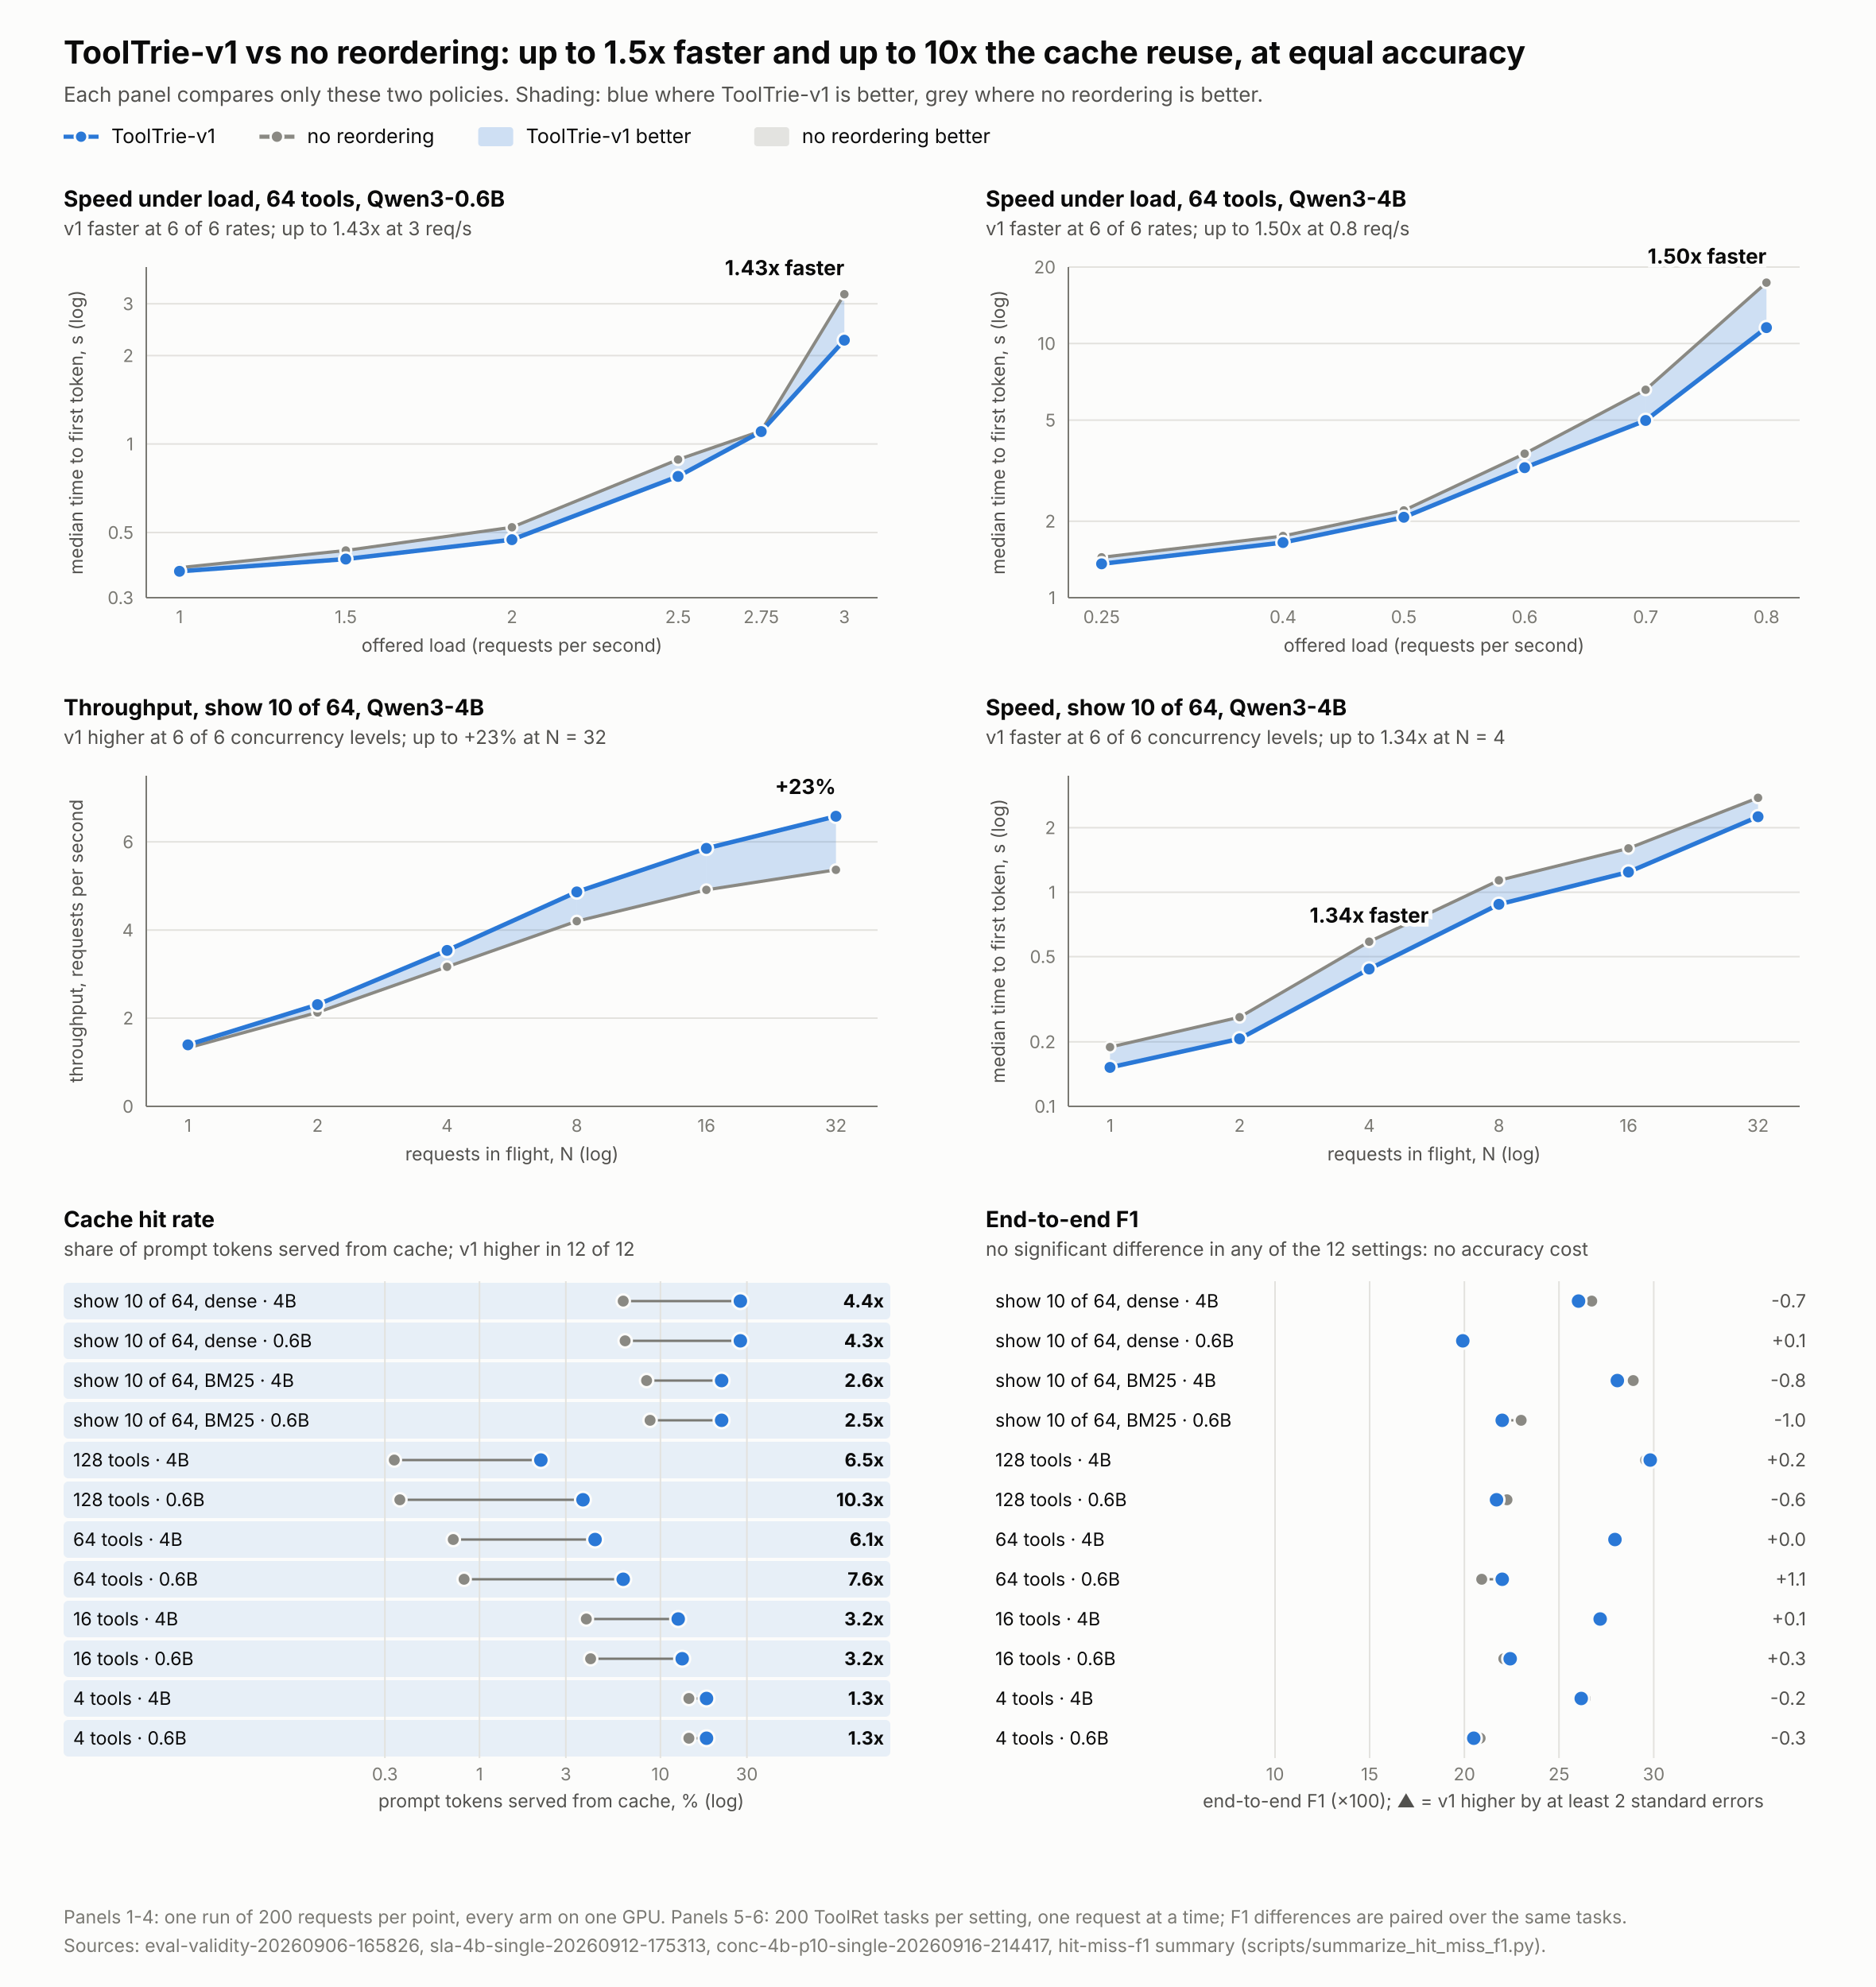
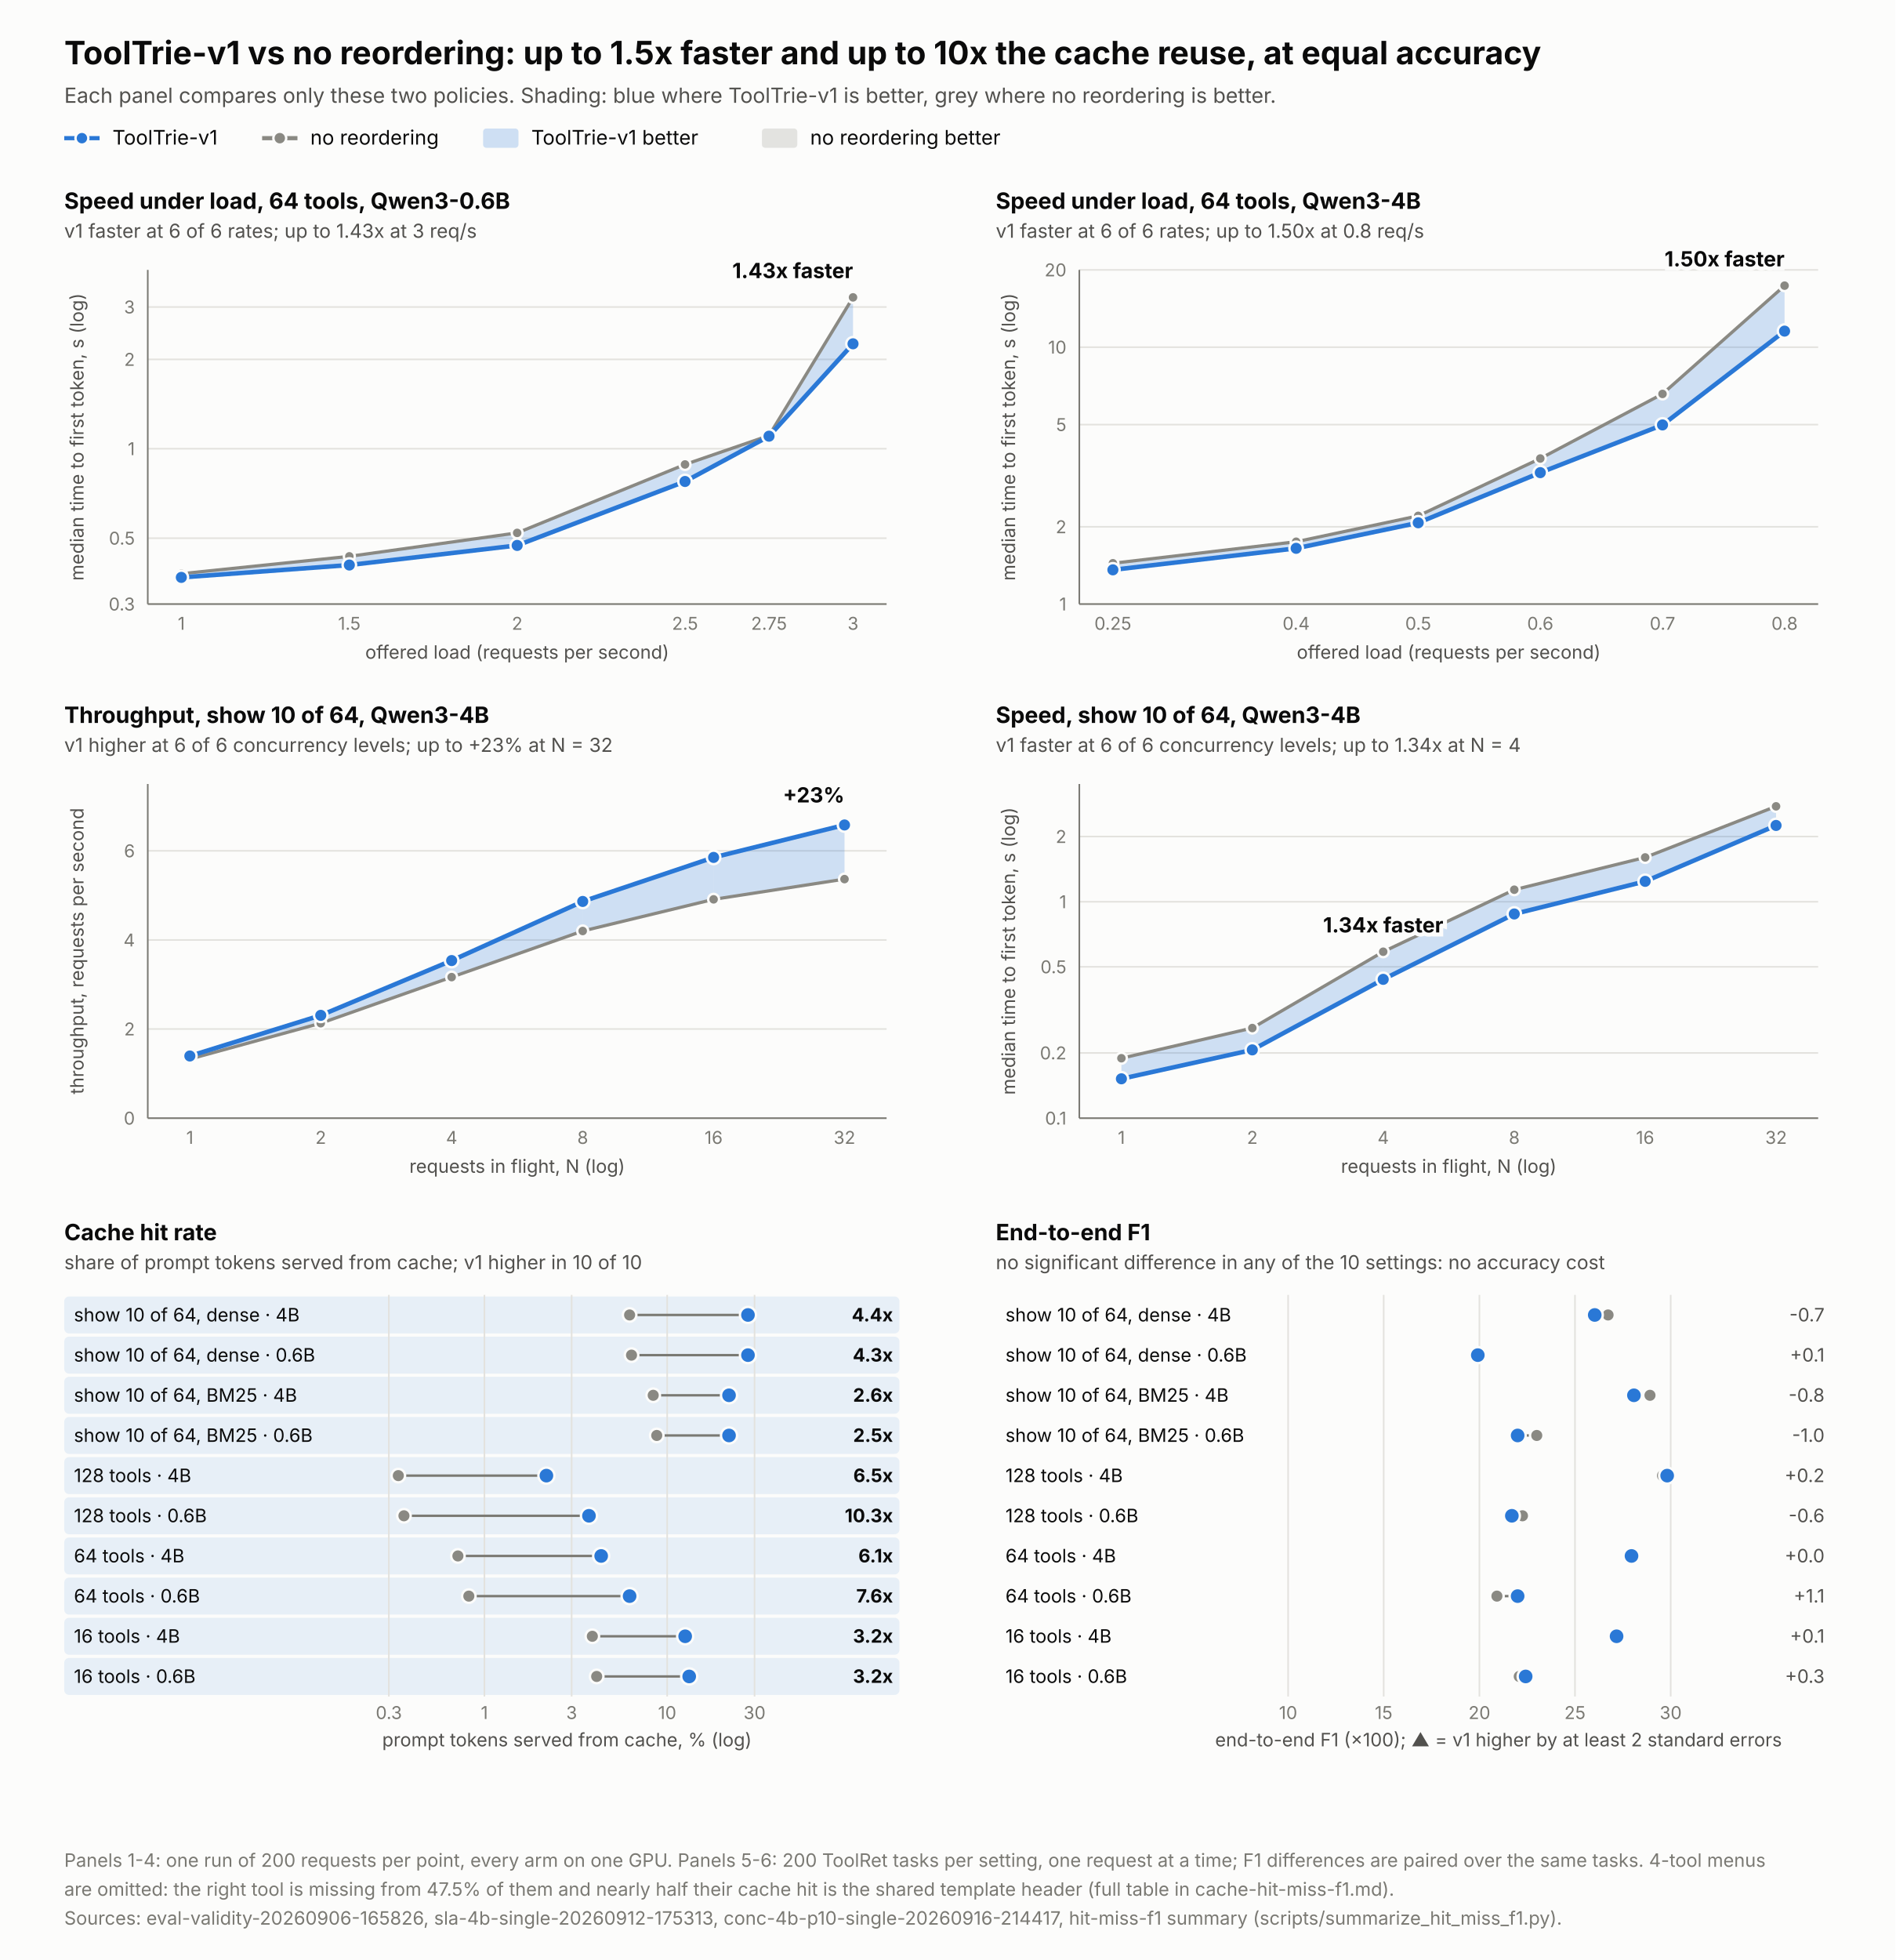
- <svg xmlns="http://www.w3.org/2000/svg" width="1180" height="1250" viewBox="0 0 1180 1250" font-family="Inter, -apple-system, Segoe UI, Helvetica, Arial, sans-serif">
-   <rect width="1180" height="1250" fill="#fcfcfb" />
+ <svg xmlns="http://www.w3.org/2000/svg" width="1180" height="1220" viewBox="0 0 1180 1220" font-family="Inter, -apple-system, Segoe UI, Helvetica, Arial, sans-serif">
+   <rect width="1180" height="1220" fill="#fcfcfb" />
  <text x="40.0" y="40.0" font-size="20" font-weight="700" fill="#0b0b0b" text-anchor="start">ToolTrie-v1 vs no reordering: up to 1.5x faster and up to 10x the cache reuse, at equal accuracy</text>
  <text x="40.0" y="64.0" font-size="13" font-weight="400" fill="#52514e" text-anchor="start">Each panel compares only these two policies. Shading: blue where ToolTrie-v1 is better, grey where no reordering is better.</text>
  <line x1="40" y1="86" x2="62" y2="86" stroke="#2a78d6" stroke-width="2.6" />
  <circle cx="51" cy="86" r="4" fill="#2a78d6" stroke="#fcfcfb" stroke-width="1.5" />
  <text x="70.0" y="90.0" font-size="12.5" font-weight="400" fill="#0b0b0b" text-anchor="start">ToolTrie-v1</text>
  <line x1="163.2" y1="86" x2="185.2" y2="86" stroke="#8a8983" stroke-width="2.6" />
  <circle cx="174.2" cy="86" r="4" fill="#8a8983" stroke="#fcfcfb" stroke-width="1.5" />
  <text x="193.2" y="90.0" font-size="12.5" font-weight="400" fill="#0b0b0b" text-anchor="start">no reordering</text>
  <rect x="300.8" y="80" width="22" height="12" fill="#2a78d6" fill-opacity="0.22" rx="2" />
  <text x="330.8" y="90.0" font-size="12.5" font-weight="400" fill="#0b0b0b" text-anchor="start">ToolTrie-v1 better</text>
  <rect x="474.4" y="80" width="22" height="12" fill="#8a8983" fill-opacity="0.22" rx="2" />
  <text x="504.4" y="90.0" font-size="12.5" font-weight="400" fill="#0b0b0b" text-anchor="start">no reordering better</text>
  <text x="40.0" y="130.0" font-size="14" font-weight="700" fill="#0b0b0b" text-anchor="start">Speed under load, 64 tools, Qwen3-0.6B</text>
  <text x="40.0" y="148.0" font-size="12" font-weight="400" fill="#52514e" text-anchor="start">v1 faster at 6 of 6 rates; up to 1.43x at 3 req/s</text>
  <line x1="92" y1="376.0" x2="552" y2="376.0" stroke="#e3e2de" />
  <text x="84.0" y="380.0" font-size="11" font-weight="400" fill="#7a7973" text-anchor="end">0.3</text>
  <line x1="92" y1="335.0" x2="552" y2="335.0" stroke="#e3e2de" />
  <text x="84.0" y="339.0" font-size="11" font-weight="400" fill="#7a7973" text-anchor="end">0.5</text>
  <line x1="92" y1="279.3" x2="552" y2="279.3" stroke="#e3e2de" />
  <text x="84.0" y="283.3" font-size="11" font-weight="400" fill="#7a7973" text-anchor="end">1</text>
  <line x1="92" y1="223.7" x2="552" y2="223.7" stroke="#e3e2de" />
  <text x="84.0" y="227.7" font-size="11" font-weight="400" fill="#7a7973" text-anchor="end">2</text>
  <line x1="92" y1="191.1" x2="552" y2="191.1" stroke="#e3e2de" />
  <text x="84.0" y="195.1" font-size="11" font-weight="400" fill="#7a7973" text-anchor="end">3</text>
  <text x="112.9" y="392.0" font-size="11" font-weight="400" fill="#7a7973" text-anchor="middle">1</text>
  <text x="217.5" y="392.0" font-size="11" font-weight="400" fill="#7a7973" text-anchor="middle">1.5</text>
  <text x="322.0" y="392.0" font-size="11" font-weight="400" fill="#7a7973" text-anchor="middle">2</text>
  <text x="426.5" y="392.0" font-size="11" font-weight="400" fill="#7a7973" text-anchor="middle">2.5</text>
  <text x="478.8" y="392.0" font-size="11" font-weight="400" fill="#7a7973" text-anchor="middle">2.75</text>
  <text x="531.1" y="392.0" font-size="11" font-weight="400" fill="#7a7973" text-anchor="middle">3</text>
  <line x1="92" y1="376" x2="552" y2="376" stroke="#7a7973" />
  <line x1="92" y1="168" x2="92" y2="376" stroke="#7a7973" />
  <text x="322.0" y="410.0" font-size="11.5" font-weight="400" fill="#52514e" text-anchor="middle">offered load (requests per second)</text>
  <text transform="translate(52,272) rotate(-90)" font-size="11.5" fill="#52514e" text-anchor="middle">median time to first token, s (log)</text>
  <polygon points="112.9,359.4 217.5,351.7 217.5,346.3 112.9,357.1" fill="#2a78d6" fill-opacity="0.22" />
  <polygon points="217.5,351.7 322.0,339.5 322.0,331.7 217.5,346.3" fill="#2a78d6" fill-opacity="0.22" />
  <polygon points="322.0,339.5 426.5,299.7 426.5,289.1 322.0,331.7" fill="#2a78d6" fill-opacity="0.22" />
  <polygon points="426.5,299.7 478.8,271.5 478.8,271.1 426.5,289.1" fill="#2a78d6" fill-opacity="0.22" />
  <polygon points="478.8,271.5 531.1,214.0 531.1,185.1 478.8,271.1" fill="#2a78d6" fill-opacity="0.22" />
  <path d="M112.9,357.1 L217.5,346.3 L322.0,331.7 L426.5,289.1 L478.8,271.1 L531.1,185.1" fill="none" stroke="#8a8983" stroke-width="2" stroke-linejoin="round" />
  <circle cx="112.9" cy="357.1" r="3.4" fill="#8a8983" stroke="#fcfcfb" stroke-width="1.5" />
  <circle cx="217.5" cy="346.3" r="3.4" fill="#8a8983" stroke="#fcfcfb" stroke-width="1.5" />
  <circle cx="322.0" cy="331.7" r="3.4" fill="#8a8983" stroke="#fcfcfb" stroke-width="1.5" />
  <circle cx="426.5" cy="289.1" r="3.4" fill="#8a8983" stroke="#fcfcfb" stroke-width="1.5" />
  <circle cx="478.8" cy="271.1" r="3.4" fill="#8a8983" stroke="#fcfcfb" stroke-width="1.5" />
  <circle cx="531.1" cy="185.1" r="3.4" fill="#8a8983" stroke="#fcfcfb" stroke-width="1.5" />
  <path d="M112.9,359.4 L217.5,351.7 L322.0,339.5 L426.5,299.7 L478.8,271.5 L531.1,214.0" fill="none" stroke="#2a78d6" stroke-width="2.8" stroke-linejoin="round" />
  <circle cx="112.9" cy="359.4" r="4.2" fill="#2a78d6" stroke="#fcfcfb" stroke-width="1.5" />
  <circle cx="217.5" cy="351.7" r="4.2" fill="#2a78d6" stroke="#fcfcfb" stroke-width="1.5" />
  <circle cx="322.0" cy="339.5" r="4.2" fill="#2a78d6" stroke="#fcfcfb" stroke-width="1.5" />
  <circle cx="426.5" cy="299.7" r="4.2" fill="#2a78d6" stroke="#fcfcfb" stroke-width="1.5" />
  <circle cx="478.8" cy="271.5" r="4.2" fill="#2a78d6" stroke="#fcfcfb" stroke-width="1.5" />
  <circle cx="531.1" cy="214.0" r="4.2" fill="#2a78d6" stroke="#fcfcfb" stroke-width="1.5" />
  <text x="531.1" y="173.1" font-size="13" font-weight="700" fill="#0b0b0b" text-anchor="end" paint-order="stroke" stroke="#fcfcfb" stroke-width="5">1.43x faster</text>
  <text x="620.0" y="130.0" font-size="14" font-weight="700" fill="#0b0b0b" text-anchor="start">Speed under load, 64 tools, Qwen3-4B</text>
  <text x="620.0" y="148.0" font-size="12" font-weight="400" fill="#52514e" text-anchor="start">v1 faster at 6 of 6 rates; up to 1.50x at 0.8 req/s</text>
  <line x1="672" y1="376.0" x2="1132" y2="376.0" stroke="#e3e2de" />
  <text x="664.0" y="380.0" font-size="11" font-weight="400" fill="#7a7973" text-anchor="end">1</text>
  <line x1="672" y1="327.9" x2="1132" y2="327.9" stroke="#e3e2de" />
  <text x="664.0" y="331.9" font-size="11" font-weight="400" fill="#7a7973" text-anchor="end">2</text>
  <line x1="672" y1="264.3" x2="1132" y2="264.3" stroke="#e3e2de" />
  <text x="664.0" y="268.3" font-size="11" font-weight="400" fill="#7a7973" text-anchor="end">5</text>
  <line x1="672" y1="216.1" x2="1132" y2="216.1" stroke="#e3e2de" />
  <text x="664.0" y="220.1" font-size="11" font-weight="400" fill="#7a7973" text-anchor="end">10</text>
  <line x1="672" y1="168.0" x2="1132" y2="168.0" stroke="#e3e2de" />
  <text x="664.0" y="172.0" font-size="11" font-weight="400" fill="#7a7973" text-anchor="end">20</text>
  <text x="692.9" y="392.0" font-size="11" font-weight="400" fill="#7a7973" text-anchor="middle">0.25</text>
  <text x="807.0" y="392.0" font-size="11" font-weight="400" fill="#7a7973" text-anchor="middle">0.4</text>
  <text x="883.0" y="392.0" font-size="11" font-weight="400" fill="#7a7973" text-anchor="middle">0.5</text>
  <text x="959.0" y="392.0" font-size="11" font-weight="400" fill="#7a7973" text-anchor="middle">0.6</text>
  <text x="1035.1" y="392.0" font-size="11" font-weight="400" fill="#7a7973" text-anchor="middle">0.7</text>
  <text x="1111.1" y="392.0" font-size="11" font-weight="400" fill="#7a7973" text-anchor="middle">0.8</text>
  <line x1="672" y1="376" x2="1132" y2="376" stroke="#7a7973" />
  <line x1="672" y1="168" x2="672" y2="376" stroke="#7a7973" />
  <text x="902.0" y="410.0" font-size="11.5" font-weight="400" fill="#52514e" text-anchor="middle">offered load (requests per second)</text>
  <text transform="translate(632,272) rotate(-90)" font-size="11.5" fill="#52514e" text-anchor="middle">median time to first token, s (log)</text>
  <polygon points="692.9,354.7 807.0,341.3 807.0,337.2 692.9,350.6" fill="#2a78d6" fill-opacity="0.22" />
  <polygon points="807.0,341.3 883.0,325.4 883.0,321.1 807.0,337.2" fill="#2a78d6" fill-opacity="0.22" />
  <polygon points="883.0,325.4 959.0,294.2 959.0,285.4 883.0,321.1" fill="#2a78d6" fill-opacity="0.22" />
  <polygon points="959.0,294.2 1035.1,264.5 1035.1,245.2 959.0,285.4" fill="#2a78d6" fill-opacity="0.22" />
  <polygon points="1035.1,264.5 1111.1,206.1 1111.1,177.8 1035.1,245.2" fill="#2a78d6" fill-opacity="0.22" />
  <path d="M692.9,350.6 L807.0,337.2 L883.0,321.1 L959.0,285.4 L1035.1,245.2 L1111.1,177.8" fill="none" stroke="#8a8983" stroke-width="2" stroke-linejoin="round" />
  <circle cx="692.9" cy="350.6" r="3.4" fill="#8a8983" stroke="#fcfcfb" stroke-width="1.5" />
  <circle cx="807.0" cy="337.2" r="3.4" fill="#8a8983" stroke="#fcfcfb" stroke-width="1.5" />
  <circle cx="883.0" cy="321.1" r="3.4" fill="#8a8983" stroke="#fcfcfb" stroke-width="1.5" />
  <circle cx="959.0" cy="285.4" r="3.4" fill="#8a8983" stroke="#fcfcfb" stroke-width="1.5" />
  <circle cx="1035.1" cy="245.2" r="3.4" fill="#8a8983" stroke="#fcfcfb" stroke-width="1.5" />
  <circle cx="1111.1" cy="177.8" r="3.4" fill="#8a8983" stroke="#fcfcfb" stroke-width="1.5" />
  <path d="M692.9,354.7 L807.0,341.3 L883.0,325.4 L959.0,294.2 L1035.1,264.5 L1111.1,206.1" fill="none" stroke="#2a78d6" stroke-width="2.8" stroke-linejoin="round" />
  <circle cx="692.9" cy="354.7" r="4.2" fill="#2a78d6" stroke="#fcfcfb" stroke-width="1.5" />
  <circle cx="807.0" cy="341.3" r="4.2" fill="#2a78d6" stroke="#fcfcfb" stroke-width="1.5" />
  <circle cx="883.0" cy="325.4" r="4.2" fill="#2a78d6" stroke="#fcfcfb" stroke-width="1.5" />
  <circle cx="959.0" cy="294.2" r="4.2" fill="#2a78d6" stroke="#fcfcfb" stroke-width="1.5" />
  <circle cx="1035.1" cy="264.5" r="4.2" fill="#2a78d6" stroke="#fcfcfb" stroke-width="1.5" />
  <circle cx="1111.1" cy="206.1" r="4.2" fill="#2a78d6" stroke="#fcfcfb" stroke-width="1.5" />
  <text x="1111.1" y="165.8" font-size="13" font-weight="700" fill="#0b0b0b" text-anchor="end" paint-order="stroke" stroke="#fcfcfb" stroke-width="5">1.50x faster</text>
  <text x="40.0" y="450.0" font-size="14" font-weight="700" fill="#0b0b0b" text-anchor="start">Throughput, show 10 of 64, Qwen3-4B</text>
  <text x="40.0" y="468.0" font-size="12" font-weight="400" fill="#52514e" text-anchor="start">v1 higher at 6 of 6 concurrency levels; up to +23% at N = 32</text>
  <line x1="92" y1="696.0" x2="552" y2="696.0" stroke="#e3e2de" />
  <text x="84.0" y="700.0" font-size="11" font-weight="400" fill="#7a7973" text-anchor="end">0</text>
  <line x1="92" y1="640.5" x2="552" y2="640.5" stroke="#e3e2de" />
  <text x="84.0" y="644.5" font-size="11" font-weight="400" fill="#7a7973" text-anchor="end">2</text>
  <line x1="92" y1="585.1" x2="552" y2="585.1" stroke="#e3e2de" />
  <text x="84.0" y="589.1" font-size="11" font-weight="400" fill="#7a7973" text-anchor="end">4</text>
  <line x1="92" y1="529.6" x2="552" y2="529.6" stroke="#e3e2de" />
  <text x="84.0" y="533.6" font-size="11" font-weight="400" fill="#7a7973" text-anchor="end">6</text>
  <text x="118.2" y="712.0" font-size="11" font-weight="400" fill="#7a7973" text-anchor="middle">1</text>
  <text x="199.7" y="712.0" font-size="11" font-weight="400" fill="#7a7973" text-anchor="middle">2</text>
  <text x="281.2" y="712.0" font-size="11" font-weight="400" fill="#7a7973" text-anchor="middle">4</text>
  <text x="362.8" y="712.0" font-size="11" font-weight="400" fill="#7a7973" text-anchor="middle">8</text>
  <text x="444.3" y="712.0" font-size="11" font-weight="400" fill="#7a7973" text-anchor="middle">16</text>
  <text x="525.8" y="712.0" font-size="11" font-weight="400" fill="#7a7973" text-anchor="middle">32</text>
  <line x1="92" y1="696" x2="552" y2="696" stroke="#7a7973" />
  <line x1="92" y1="488" x2="92" y2="696" stroke="#7a7973" />
  <text x="322.0" y="730.0" font-size="11.5" font-weight="400" fill="#52514e" text-anchor="middle">requests in flight, N (log)</text>
  <text transform="translate(52,592) rotate(-90)" font-size="11.5" fill="#52514e" text-anchor="middle">throughput, requests per second</text>
  <polygon points="118.2,657.3 199.7,632.0 199.7,636.9 118.2,659.2" fill="#2a78d6" fill-opacity="0.22" />
  <polygon points="199.7,632.0 281.2,597.9 281.2,608.2 199.7,636.9" fill="#2a78d6" fill-opacity="0.22" />
  <polygon points="281.2,597.9 362.8,561.1 362.8,579.5 281.2,608.2" fill="#2a78d6" fill-opacity="0.22" />
  <polygon points="362.8,561.1 444.3,533.7 444.3,559.8 362.8,579.5" fill="#2a78d6" fill-opacity="0.22" />
  <polygon points="444.3,533.7 525.8,513.5 525.8,547.2 444.3,559.8" fill="#2a78d6" fill-opacity="0.22" />
  <path d="M118.2,659.2 L199.7,636.9 L281.2,608.2 L362.8,579.5 L444.3,559.8 L525.8,547.2" fill="none" stroke="#8a8983" stroke-width="2" stroke-linejoin="round" />
  <circle cx="118.2" cy="659.2" r="3.4" fill="#8a8983" stroke="#fcfcfb" stroke-width="1.5" />
  <circle cx="199.7" cy="636.9" r="3.4" fill="#8a8983" stroke="#fcfcfb" stroke-width="1.5" />
  <circle cx="281.2" cy="608.2" r="3.4" fill="#8a8983" stroke="#fcfcfb" stroke-width="1.5" />
  <circle cx="362.8" cy="579.5" r="3.4" fill="#8a8983" stroke="#fcfcfb" stroke-width="1.5" />
  <circle cx="444.3" cy="559.8" r="3.4" fill="#8a8983" stroke="#fcfcfb" stroke-width="1.5" />
  <circle cx="525.8" cy="547.2" r="3.4" fill="#8a8983" stroke="#fcfcfb" stroke-width="1.5" />
  <path d="M118.2,657.3 L199.7,632.0 L281.2,597.9 L362.8,561.1 L444.3,533.7 L525.8,513.5" fill="none" stroke="#2a78d6" stroke-width="2.8" stroke-linejoin="round" />
  <circle cx="118.2" cy="657.3" r="4.2" fill="#2a78d6" stroke="#fcfcfb" stroke-width="1.5" />
  <circle cx="199.7" cy="632.0" r="4.2" fill="#2a78d6" stroke="#fcfcfb" stroke-width="1.5" />
  <circle cx="281.2" cy="597.9" r="4.2" fill="#2a78d6" stroke="#fcfcfb" stroke-width="1.5" />
  <circle cx="362.8" cy="561.1" r="4.2" fill="#2a78d6" stroke="#fcfcfb" stroke-width="1.5" />
  <circle cx="444.3" cy="533.7" r="4.2" fill="#2a78d6" stroke="#fcfcfb" stroke-width="1.5" />
  <circle cx="525.8" cy="513.5" r="4.2" fill="#2a78d6" stroke="#fcfcfb" stroke-width="1.5" />
  <text x="525.8" y="499.5" font-size="13" font-weight="700" fill="#0b0b0b" text-anchor="end" paint-order="stroke" stroke="#fcfcfb" stroke-width="5">+23%</text>
  <text x="620.0" y="450.0" font-size="14" font-weight="700" fill="#0b0b0b" text-anchor="start">Speed, show 10 of 64, Qwen3-4B</text>
  <text x="620.0" y="468.0" font-size="12" font-weight="400" fill="#52514e" text-anchor="start">v1 faster at 6 of 6 concurrency levels; up to 1.34x at N = 4</text>
  <line x1="672" y1="696.0" x2="1132" y2="696.0" stroke="#e3e2de" />
  <text x="664.0" y="700.0" font-size="11" font-weight="400" fill="#7a7973" text-anchor="end">0.1</text>
  <line x1="672" y1="655.4" x2="1132" y2="655.4" stroke="#e3e2de" />
  <text x="664.0" y="659.4" font-size="11" font-weight="400" fill="#7a7973" text-anchor="end">0.2</text>
  <line x1="672" y1="601.8" x2="1132" y2="601.8" stroke="#e3e2de" />
  <text x="664.0" y="605.8" font-size="11" font-weight="400" fill="#7a7973" text-anchor="end">0.5</text>
  <line x1="672" y1="561.3" x2="1132" y2="561.3" stroke="#e3e2de" />
  <text x="664.0" y="565.3" font-size="11" font-weight="400" fill="#7a7973" text-anchor="end">1</text>
  <line x1="672" y1="520.7" x2="1132" y2="520.7" stroke="#e3e2de" />
  <text x="664.0" y="524.7" font-size="11" font-weight="400" fill="#7a7973" text-anchor="end">2</text>
  <text x="698.2" y="712.0" font-size="11" font-weight="400" fill="#7a7973" text-anchor="middle">1</text>
  <text x="779.7" y="712.0" font-size="11" font-weight="400" fill="#7a7973" text-anchor="middle">2</text>
  <text x="861.2" y="712.0" font-size="11" font-weight="400" fill="#7a7973" text-anchor="middle">4</text>
  <text x="942.8" y="712.0" font-size="11" font-weight="400" fill="#7a7973" text-anchor="middle">8</text>
  <text x="1024.3" y="712.0" font-size="11" font-weight="400" fill="#7a7973" text-anchor="middle">16</text>
  <text x="1105.8" y="712.0" font-size="11" font-weight="400" fill="#7a7973" text-anchor="middle">32</text>
  <line x1="672" y1="696" x2="1132" y2="696" stroke="#7a7973" />
  <line x1="672" y1="488" x2="672" y2="696" stroke="#7a7973" />
  <text x="902.0" y="730.0" font-size="11.5" font-weight="400" fill="#52514e" text-anchor="middle">requests in flight, N (log)</text>
  <text transform="translate(632,592) rotate(-90)" font-size="11.5" fill="#52514e" text-anchor="middle">median time to first token, s (log)</text>
  <polygon points="698.2,671.5 779.7,653.5 779.7,639.9 698.2,658.7" fill="#2a78d6" fill-opacity="0.22" />
  <polygon points="779.7,653.5 861.2,609.6 861.2,592.4 779.7,639.9" fill="#2a78d6" fill-opacity="0.22" />
  <polygon points="861.2,609.6 942.8,568.9 942.8,553.8 861.2,592.4" fill="#2a78d6" fill-opacity="0.22" />
  <polygon points="942.8,568.9 1024.3,548.6 1024.3,533.7 942.8,553.8" fill="#2a78d6" fill-opacity="0.22" />
  <polygon points="1024.3,548.6 1105.8,513.8 1105.8,501.9 1024.3,533.7" fill="#2a78d6" fill-opacity="0.22" />
  <path d="M698.2,658.7 L779.7,639.9 L861.2,592.4 L942.8,553.8 L1024.3,533.7 L1105.8,501.9" fill="none" stroke="#8a8983" stroke-width="2" stroke-linejoin="round" />
  <circle cx="698.2" cy="658.7" r="3.4" fill="#8a8983" stroke="#fcfcfb" stroke-width="1.5" />
  <circle cx="779.7" cy="639.9" r="3.4" fill="#8a8983" stroke="#fcfcfb" stroke-width="1.5" />
  <circle cx="861.2" cy="592.4" r="3.4" fill="#8a8983" stroke="#fcfcfb" stroke-width="1.5" />
  <circle cx="942.8" cy="553.8" r="3.4" fill="#8a8983" stroke="#fcfcfb" stroke-width="1.5" />
  <circle cx="1024.3" cy="533.7" r="3.4" fill="#8a8983" stroke="#fcfcfb" stroke-width="1.5" />
  <circle cx="1105.8" cy="501.9" r="3.4" fill="#8a8983" stroke="#fcfcfb" stroke-width="1.5" />
  <path d="M698.2,671.5 L779.7,653.5 L861.2,609.6 L942.8,568.9 L1024.3,548.6 L1105.8,513.8" fill="none" stroke="#2a78d6" stroke-width="2.8" stroke-linejoin="round" />
  <circle cx="698.2" cy="671.5" r="4.2" fill="#2a78d6" stroke="#fcfcfb" stroke-width="1.5" />
  <circle cx="779.7" cy="653.5" r="4.2" fill="#2a78d6" stroke="#fcfcfb" stroke-width="1.5" />
  <circle cx="861.2" cy="609.6" r="4.2" fill="#2a78d6" stroke="#fcfcfb" stroke-width="1.5" />
  <circle cx="942.8" cy="568.9" r="4.2" fill="#2a78d6" stroke="#fcfcfb" stroke-width="1.5" />
  <circle cx="1024.3" cy="548.6" r="4.2" fill="#2a78d6" stroke="#fcfcfb" stroke-width="1.5" />
  <circle cx="1105.8" cy="513.8" r="4.2" fill="#2a78d6" stroke="#fcfcfb" stroke-width="1.5" />
  <text x="861.2" y="580.4" font-size="13" font-weight="700" fill="#0b0b0b" text-anchor="middle" paint-order="stroke" stroke="#fcfcfb" stroke-width="5">1.34x faster</text>
  <text x="40.0" y="772.0" font-size="14" font-weight="700" fill="#0b0b0b" text-anchor="start">Cache hit rate</text>
-   <text x="40.0" y="790.0" font-size="12" font-weight="400" fill="#52514e" text-anchor="start">share of prompt tokens served from cache; v1 higher in 12 of 12</text>
+   <text x="40.0" y="790.0" font-size="12" font-weight="400" fill="#52514e" text-anchor="start">share of prompt tokens served from cache; v1 higher in 10 of 10</text>
  <rect x="40" y="807.0" width="520" height="23" fill="#2a78d6" fill-opacity="0.1" rx="3" />
  <rect x="40" y="832.0" width="520" height="23" fill="#2a78d6" fill-opacity="0.1" rx="3" />
  <rect x="40" y="857.0" width="520" height="23" fill="#2a78d6" fill-opacity="0.1" rx="3" />
  <rect x="40" y="882.0" width="520" height="23" fill="#2a78d6" fill-opacity="0.1" rx="3" />
  <rect x="40" y="907.0" width="520" height="23" fill="#2a78d6" fill-opacity="0.1" rx="3" />
  <rect x="40" y="932.0" width="520" height="23" fill="#2a78d6" fill-opacity="0.1" rx="3" />
  <rect x="40" y="957.0" width="520" height="23" fill="#2a78d6" fill-opacity="0.1" rx="3" />
  <rect x="40" y="982.0" width="520" height="23" fill="#2a78d6" fill-opacity="0.1" rx="3" />
  <rect x="40" y="1007.0" width="520" height="23" fill="#2a78d6" fill-opacity="0.1" rx="3" />
  <rect x="40" y="1032.0" width="520" height="23" fill="#2a78d6" fill-opacity="0.1" rx="3" />
-   <rect x="40" y="1057.0" width="520" height="23" fill="#2a78d6" fill-opacity="0.1" rx="3" />
-   <rect x="40" y="1082.0" width="520" height="23" fill="#2a78d6" fill-opacity="0.1" rx="3" />
-   <line x1="242.1" y1="806" x2="242.1" y2="1106" stroke="#e3e2de" />
-   <text x="242.1" y="1120.0" font-size="11" font-weight="400" fill="#7a7973" text-anchor="middle">0.3</text>
-   <line x1="301.6" y1="806" x2="301.6" y2="1106" stroke="#e3e2de" />
-   <text x="301.6" y="1120.0" font-size="11" font-weight="400" fill="#7a7973" text-anchor="middle">1</text>
-   <line x1="355.9" y1="806" x2="355.9" y2="1106" stroke="#e3e2de" />
-   <text x="355.9" y="1120.0" font-size="11" font-weight="400" fill="#7a7973" text-anchor="middle">3</text>
-   <line x1="415.4" y1="806" x2="415.4" y2="1106" stroke="#e3e2de" />
-   <text x="415.4" y="1120.0" font-size="11" font-weight="400" fill="#7a7973" text-anchor="middle">10</text>
-   <line x1="469.8" y1="806" x2="469.8" y2="1106" stroke="#e3e2de" />
-   <text x="469.8" y="1120.0" font-size="11" font-weight="400" fill="#7a7973" text-anchor="middle">30</text>
+   <line x1="242.1" y1="806" x2="242.1" y2="1056" stroke="#e3e2de" />
+   <text x="242.1" y="1070.0" font-size="11" font-weight="400" fill="#7a7973" text-anchor="middle">0.3</text>
+   <line x1="301.6" y1="806" x2="301.6" y2="1056" stroke="#e3e2de" />
+   <text x="301.6" y="1070.0" font-size="11" font-weight="400" fill="#7a7973" text-anchor="middle">1</text>
+   <line x1="355.9" y1="806" x2="355.9" y2="1056" stroke="#e3e2de" />
+   <text x="355.9" y="1070.0" font-size="11" font-weight="400" fill="#7a7973" text-anchor="middle">3</text>
+   <line x1="415.4" y1="806" x2="415.4" y2="1056" stroke="#e3e2de" />
+   <text x="415.4" y="1070.0" font-size="11" font-weight="400" fill="#7a7973" text-anchor="middle">10</text>
+   <line x1="469.8" y1="806" x2="469.8" y2="1056" stroke="#e3e2de" />
+   <text x="469.8" y="1070.0" font-size="11" font-weight="400" fill="#7a7973" text-anchor="middle">30</text>
  <text x="46.0" y="822.5" font-size="11.5" font-weight="400" fill="#0b0b0b" text-anchor="start">show 10 of 64, dense · 4B</text>
  <line x1="465.7" y1="818.5" x2="392.0" y2="818.5" stroke="#7a7973" stroke-width="1.5" />
  <circle cx="392.0" cy="818.5" r="4.2" fill="#8a8983" stroke="#fcfcfb" stroke-width="1.5" />
  <circle cx="465.7" cy="818.5" r="5" fill="#2a78d6" stroke="#fcfcfb" stroke-width="1.5" />
  <text x="556.0" y="822.5" font-size="11.5" font-weight="700" fill="#0b0b0b" text-anchor="end">4.4x</text>
  <text x="46.0" y="847.5" font-size="11.5" font-weight="400" fill="#0b0b0b" text-anchor="start">show 10 of 64, dense · 0.6B</text>
  <line x1="465.7" y1="843.5" x2="393.2" y2="843.5" stroke="#7a7973" stroke-width="1.5" />
  <circle cx="393.2" cy="843.5" r="4.2" fill="#8a8983" stroke="#fcfcfb" stroke-width="1.5" />
  <circle cx="465.7" cy="843.5" r="5" fill="#2a78d6" stroke="#fcfcfb" stroke-width="1.5" />
  <text x="556.0" y="847.5" font-size="11.5" font-weight="700" fill="#0b0b0b" text-anchor="end">4.3x</text>
  <text x="46.0" y="872.5" font-size="11.5" font-weight="400" fill="#0b0b0b" text-anchor="start">show 10 of 64, BM25 · 4B</text>
  <line x1="453.9" y1="868.5" x2="406.7" y2="868.5" stroke="#7a7973" stroke-width="1.5" />
  <circle cx="406.7" cy="868.5" r="4.2" fill="#8a8983" stroke="#fcfcfb" stroke-width="1.5" />
  <circle cx="453.9" cy="868.5" r="5" fill="#2a78d6" stroke="#fcfcfb" stroke-width="1.5" />
  <text x="556.0" y="872.5" font-size="11.5" font-weight="700" fill="#0b0b0b" text-anchor="end">2.6x</text>
  <text x="46.0" y="897.5" font-size="11.5" font-weight="400" fill="#0b0b0b" text-anchor="start">show 10 of 64, BM25 · 0.6B</text>
  <line x1="453.9" y1="893.5" x2="408.9" y2="893.5" stroke="#7a7973" stroke-width="1.5" />
  <circle cx="408.9" cy="893.5" r="4.2" fill="#8a8983" stroke="#fcfcfb" stroke-width="1.5" />
  <circle cx="453.9" cy="893.5" r="5" fill="#2a78d6" stroke="#fcfcfb" stroke-width="1.5" />
  <text x="556.0" y="897.5" font-size="11.5" font-weight="700" fill="#0b0b0b" text-anchor="end">2.5x</text>
  <text x="46.0" y="922.5" font-size="11.5" font-weight="400" fill="#0b0b0b" text-anchor="start">128 tools · 4B</text>
  <line x1="340.2" y1="918.5" x2="248.0" y2="918.5" stroke="#7a7973" stroke-width="1.5" />
  <circle cx="248.0" cy="918.5" r="4.2" fill="#8a8983" stroke="#fcfcfb" stroke-width="1.5" />
  <circle cx="340.2" cy="918.5" r="5" fill="#2a78d6" stroke="#fcfcfb" stroke-width="1.5" />
  <text x="556.0" y="922.5" font-size="11.5" font-weight="700" fill="#0b0b0b" text-anchor="end">6.5x</text>
  <text x="46.0" y="947.5" font-size="11.5" font-weight="400" fill="#0b0b0b" text-anchor="start">128 tools · 0.6B</text>
  <line x1="366.7" y1="943.5" x2="251.5" y2="943.5" stroke="#7a7973" stroke-width="1.5" />
  <circle cx="251.5" cy="943.5" r="4.2" fill="#8a8983" stroke="#fcfcfb" stroke-width="1.5" />
  <circle cx="366.7" cy="943.5" r="5" fill="#2a78d6" stroke="#fcfcfb" stroke-width="1.5" />
  <text x="556.0" y="947.5" font-size="11.5" font-weight="700" fill="#0b0b0b" text-anchor="end">10.3x</text>
  <text x="46.0" y="972.5" font-size="11.5" font-weight="400" fill="#0b0b0b" text-anchor="start">64 tools · 4B</text>
  <line x1="374.3" y1="968.5" x2="285.1" y2="968.5" stroke="#7a7973" stroke-width="1.5" />
  <circle cx="285.1" cy="968.5" r="4.2" fill="#8a8983" stroke="#fcfcfb" stroke-width="1.5" />
  <circle cx="374.3" cy="968.5" r="5" fill="#2a78d6" stroke="#fcfcfb" stroke-width="1.5" />
  <text x="556.0" y="972.5" font-size="11.5" font-weight="700" fill="#0b0b0b" text-anchor="end">6.1x</text>
  <text x="46.0" y="997.5" font-size="11.5" font-weight="400" fill="#0b0b0b" text-anchor="start">64 tools · 0.6B</text>
  <line x1="392.0" y1="993.5" x2="291.9" y2="993.5" stroke="#7a7973" stroke-width="1.5" />
  <circle cx="291.9" cy="993.5" r="4.2" fill="#8a8983" stroke="#fcfcfb" stroke-width="1.5" />
  <circle cx="392.0" cy="993.5" r="5" fill="#2a78d6" stroke="#fcfcfb" stroke-width="1.5" />
  <text x="556.0" y="997.5" font-size="11.5" font-weight="700" fill="#0b0b0b" text-anchor="end">7.6x</text>
  <text x="46.0" y="1022.5" font-size="11.5" font-weight="400" fill="#0b0b0b" text-anchor="start">16 tools · 4B</text>
  <line x1="426.6" y1="1018.5" x2="368.8" y2="1018.5" stroke="#7a7973" stroke-width="1.5" />
  <circle cx="368.8" cy="1018.5" r="4.2" fill="#8a8983" stroke="#fcfcfb" stroke-width="1.5" />
  <circle cx="426.6" cy="1018.5" r="5" fill="#2a78d6" stroke="#fcfcfb" stroke-width="1.5" />
  <text x="556.0" y="1022.5" font-size="11.5" font-weight="700" fill="#0b0b0b" text-anchor="end">3.2x</text>
  <text x="46.0" y="1047.5" font-size="11.5" font-weight="400" fill="#0b0b0b" text-anchor="start">16 tools · 0.6B</text>
  <line x1="429.1" y1="1043.5" x2="371.5" y2="1043.5" stroke="#7a7973" stroke-width="1.5" />
  <circle cx="371.5" cy="1043.5" r="4.2" fill="#8a8983" stroke="#fcfcfb" stroke-width="1.5" />
  <circle cx="429.1" cy="1043.5" r="5" fill="#2a78d6" stroke="#fcfcfb" stroke-width="1.5" />
  <text x="556.0" y="1047.5" font-size="11.5" font-weight="700" fill="#0b0b0b" text-anchor="end">3.2x</text>
-   <text x="46.0" y="1072.5" font-size="11.5" font-weight="400" fill="#0b0b0b" text-anchor="start">4 tools · 4B</text>
-   <line x1="444.4" y1="1068.5" x2="433.3" y2="1068.5" stroke="#7a7973" stroke-width="1.5" />
-   <circle cx="433.3" cy="1068.5" r="4.2" fill="#8a8983" stroke="#fcfcfb" stroke-width="1.5" />
-   <circle cx="444.4" cy="1068.5" r="5" fill="#2a78d6" stroke="#fcfcfb" stroke-width="1.5" />
-   <text x="556.0" y="1072.5" font-size="11.5" font-weight="700" fill="#0b0b0b" text-anchor="end">1.3x</text>
-   <text x="46.0" y="1097.5" font-size="11.5" font-weight="400" fill="#0b0b0b" text-anchor="start">4 tools · 0.6B</text>
-   <line x1="444.4" y1="1093.5" x2="433.3" y2="1093.5" stroke="#7a7973" stroke-width="1.5" />
-   <circle cx="433.3" cy="1093.5" r="4.2" fill="#8a8983" stroke="#fcfcfb" stroke-width="1.5" />
-   <circle cx="444.4" cy="1093.5" r="5" fill="#2a78d6" stroke="#fcfcfb" stroke-width="1.5" />
-   <text x="556.0" y="1097.5" font-size="11.5" font-weight="700" fill="#0b0b0b" text-anchor="end">1.3x</text>
-   <text x="353.0" y="1137.0" font-size="11.5" font-weight="400" fill="#52514e" text-anchor="middle">prompt tokens served from cache, % (log)</text>
+   <text x="353.0" y="1087.0" font-size="11.5" font-weight="400" fill="#52514e" text-anchor="middle">prompt tokens served from cache, % (log)</text>
  <text x="620.0" y="772.0" font-size="14" font-weight="700" fill="#0b0b0b" text-anchor="start">End-to-end F1</text>
-   <text x="620.0" y="790.0" font-size="12" font-weight="400" fill="#52514e" text-anchor="start">no significant difference in any of the 12 settings: no accuracy cost</text>
-   <line x1="802.0" y1="806" x2="802.0" y2="1106" stroke="#e3e2de" />
-   <text x="802.0" y="1120.0" font-size="11" font-weight="400" fill="#7a7973" text-anchor="middle">10</text>
-   <line x1="861.5" y1="806" x2="861.5" y2="1106" stroke="#e3e2de" />
-   <text x="861.5" y="1120.0" font-size="11" font-weight="400" fill="#7a7973" text-anchor="middle">15</text>
-   <line x1="921.1" y1="806" x2="921.1" y2="1106" stroke="#e3e2de" />
-   <text x="921.1" y="1120.0" font-size="11" font-weight="400" fill="#7a7973" text-anchor="middle">20</text>
-   <line x1="980.6" y1="806" x2="980.6" y2="1106" stroke="#e3e2de" />
-   <text x="980.6" y="1120.0" font-size="11" font-weight="400" fill="#7a7973" text-anchor="middle">25</text>
-   <line x1="1040.2" y1="806" x2="1040.2" y2="1106" stroke="#e3e2de" />
-   <text x="1040.2" y="1120.0" font-size="11" font-weight="400" fill="#7a7973" text-anchor="middle">30</text>
+   <text x="620.0" y="790.0" font-size="12" font-weight="400" fill="#52514e" text-anchor="start">no significant difference in any of the 10 settings: no accuracy cost</text>
+   <line x1="802.0" y1="806" x2="802.0" y2="1056" stroke="#e3e2de" />
+   <text x="802.0" y="1070.0" font-size="11" font-weight="400" fill="#7a7973" text-anchor="middle">10</text>
+   <line x1="861.5" y1="806" x2="861.5" y2="1056" stroke="#e3e2de" />
+   <text x="861.5" y="1070.0" font-size="11" font-weight="400" fill="#7a7973" text-anchor="middle">15</text>
+   <line x1="921.1" y1="806" x2="921.1" y2="1056" stroke="#e3e2de" />
+   <text x="921.1" y="1070.0" font-size="11" font-weight="400" fill="#7a7973" text-anchor="middle">20</text>
+   <line x1="980.6" y1="806" x2="980.6" y2="1056" stroke="#e3e2de" />
+   <text x="980.6" y="1070.0" font-size="11" font-weight="400" fill="#7a7973" text-anchor="middle">25</text>
+   <line x1="1040.2" y1="806" x2="1040.2" y2="1056" stroke="#e3e2de" />
+   <text x="1040.2" y="1070.0" font-size="11" font-weight="400" fill="#7a7973" text-anchor="middle">30</text>
  <text x="626.0" y="822.5" font-size="11.5" font-weight="400" fill="#0b0b0b" text-anchor="start">show 10 of 64, dense · 4B</text>
  <line x1="992.9" y1="818.5" x2="1001.2" y2="818.5" stroke="#7a7973" stroke-width="1.5" />
  <circle cx="1001.2" cy="818.5" r="4.2" fill="#8a8983" stroke="#fcfcfb" stroke-width="1.5" />
  <circle cx="992.9" cy="818.5" r="5" fill="#2a78d6" stroke="#fcfcfb" stroke-width="1.5" />
  <text x="1136.0" y="822.5" font-size="11.5" font-weight="400" fill="#52514e" text-anchor="end">-0.7</text>
  <text x="626.0" y="847.5" font-size="11.5" font-weight="400" fill="#0b0b0b" text-anchor="start">show 10 of 64, dense · 0.6B</text>
  <line x1="920.1" y1="843.5" x2="919.1" y2="843.5" stroke="#7a7973" stroke-width="1.5" />
  <circle cx="919.1" cy="843.5" r="4.2" fill="#8a8983" stroke="#fcfcfb" stroke-width="1.5" />
  <circle cx="920.1" cy="843.5" r="5" fill="#2a78d6" stroke="#fcfcfb" stroke-width="1.5" />
  <text x="1136.0" y="847.5" font-size="11.5" font-weight="400" fill="#52514e" text-anchor="end">+0.1</text>
  <text x="626.0" y="872.5" font-size="11.5" font-weight="400" fill="#0b0b0b" text-anchor="start">show 10 of 64, BM25 · 4B</text>
  <line x1="1017.3" y1="868.5" x2="1027.3" y2="868.5" stroke="#7a7973" stroke-width="1.5" />
  <circle cx="1027.3" cy="868.5" r="4.2" fill="#8a8983" stroke="#fcfcfb" stroke-width="1.5" />
  <circle cx="1017.3" cy="868.5" r="5" fill="#2a78d6" stroke="#fcfcfb" stroke-width="1.5" />
  <text x="1136.0" y="872.5" font-size="11.5" font-weight="400" fill="#52514e" text-anchor="end">-0.8</text>
  <text x="626.0" y="897.5" font-size="11.5" font-weight="400" fill="#0b0b0b" text-anchor="start">show 10 of 64, BM25 · 0.6B</text>
  <line x1="944.9" y1="893.5" x2="956.8" y2="893.5" stroke="#7a7973" stroke-width="1.5" />
  <circle cx="956.8" cy="893.5" r="4.2" fill="#8a8983" stroke="#fcfcfb" stroke-width="1.5" />
  <circle cx="944.9" cy="893.5" r="5" fill="#2a78d6" stroke="#fcfcfb" stroke-width="1.5" />
  <text x="1136.0" y="897.5" font-size="11.5" font-weight="400" fill="#52514e" text-anchor="end">-1.0</text>
  <text x="626.0" y="922.5" font-size="11.5" font-weight="400" fill="#0b0b0b" text-anchor="start">128 tools · 4B</text>
  <line x1="1038.0" y1="918.5" x2="1035.1" y2="918.5" stroke="#7a7973" stroke-width="1.5" />
  <circle cx="1035.1" cy="918.5" r="4.2" fill="#8a8983" stroke="#fcfcfb" stroke-width="1.5" />
  <circle cx="1038.0" cy="918.5" r="5" fill="#2a78d6" stroke="#fcfcfb" stroke-width="1.5" />
  <text x="1136.0" y="922.5" font-size="11.5" font-weight="400" fill="#52514e" text-anchor="end">+0.2</text>
  <text x="626.0" y="947.5" font-size="11.5" font-weight="400" fill="#0b0b0b" text-anchor="start">128 tools · 0.6B</text>
  <line x1="941.3" y1="943.5" x2="947.9" y2="943.5" stroke="#7a7973" stroke-width="1.5" />
  <circle cx="947.9" cy="943.5" r="4.2" fill="#8a8983" stroke="#fcfcfb" stroke-width="1.5" />
  <circle cx="941.3" cy="943.5" r="5" fill="#2a78d6" stroke="#fcfcfb" stroke-width="1.5" />
  <text x="1136.0" y="947.5" font-size="11.5" font-weight="400" fill="#52514e" text-anchor="end">-0.6</text>
  <text x="626.0" y="972.5" font-size="11.5" font-weight="400" fill="#0b0b0b" text-anchor="start">64 tools · 4B</text>
  <line x1="1015.8" y1="968.5" x2="1015.8" y2="968.5" stroke="#7a7973" stroke-width="1.5" />
  <circle cx="1015.8" cy="968.5" r="4.2" fill="#8a8983" stroke="#fcfcfb" stroke-width="1.5" />
  <circle cx="1015.8" cy="968.5" r="5" fill="#2a78d6" stroke="#fcfcfb" stroke-width="1.5" />
  <text x="1136.0" y="972.5" font-size="11.5" font-weight="400" fill="#52514e" text-anchor="end">+0.0</text>
  <text x="626.0" y="997.5" font-size="11.5" font-weight="400" fill="#0b0b0b" text-anchor="start">64 tools · 0.6B</text>
  <line x1="944.9" y1="993.5" x2="932.0" y2="993.5" stroke="#7a7973" stroke-width="1.5" />
  <circle cx="932.0" cy="993.5" r="4.2" fill="#8a8983" stroke="#fcfcfb" stroke-width="1.5" />
  <circle cx="944.9" cy="993.5" r="5" fill="#2a78d6" stroke="#fcfcfb" stroke-width="1.5" />
  <text x="1136.0" y="997.5" font-size="11.5" font-weight="400" fill="#52514e" text-anchor="end">+1.1</text>
  <text x="626.0" y="1022.5" font-size="11.5" font-weight="400" fill="#0b0b0b" text-anchor="start">16 tools · 4B</text>
  <line x1="1006.5" y1="1018.5" x2="1004.8" y2="1018.5" stroke="#7a7973" stroke-width="1.5" />
  <circle cx="1004.8" cy="1018.5" r="4.2" fill="#8a8983" stroke="#fcfcfb" stroke-width="1.5" />
  <circle cx="1006.5" cy="1018.5" r="5" fill="#2a78d6" stroke="#fcfcfb" stroke-width="1.5" />
  <text x="1136.0" y="1022.5" font-size="11.5" font-weight="400" fill="#52514e" text-anchor="end">+0.1</text>
  <text x="626.0" y="1047.5" font-size="11.5" font-weight="400" fill="#0b0b0b" text-anchor="start">16 tools · 0.6B</text>
  <line x1="949.9" y1="1043.5" x2="945.9" y2="1043.5" stroke="#7a7973" stroke-width="1.5" />
  <circle cx="945.9" cy="1043.5" r="4.2" fill="#8a8983" stroke="#fcfcfb" stroke-width="1.5" />
  <circle cx="949.9" cy="1043.5" r="5" fill="#2a78d6" stroke="#fcfcfb" stroke-width="1.5" />
  <text x="1136.0" y="1047.5" font-size="11.5" font-weight="400" fill="#52514e" text-anchor="end">+0.3</text>
-   <text x="626.0" y="1072.5" font-size="11.5" font-weight="400" fill="#0b0b0b" text-anchor="start">4 tools · 4B</text>
-   <line x1="994.6" y1="1068.5" x2="997.0" y2="1068.5" stroke="#7a7973" stroke-width="1.5" />
-   <circle cx="997.0" cy="1068.5" r="4.2" fill="#8a8983" stroke="#fcfcfb" stroke-width="1.5" />
-   <circle cx="994.6" cy="1068.5" r="5" fill="#2a78d6" stroke="#fcfcfb" stroke-width="1.5" />
-   <text x="1136.0" y="1072.5" font-size="11.5" font-weight="400" fill="#52514e" text-anchor="end">-0.2</text>
-   <text x="626.0" y="1097.5" font-size="11.5" font-weight="400" fill="#0b0b0b" text-anchor="start">4 tools · 0.6B</text>
-   <line x1="927.0" y1="1093.5" x2="931.0" y2="1093.5" stroke="#7a7973" stroke-width="1.5" />
-   <circle cx="931.0" cy="1093.5" r="4.2" fill="#8a8983" stroke="#fcfcfb" stroke-width="1.5" />
-   <circle cx="927.0" cy="1093.5" r="5" fill="#2a78d6" stroke="#fcfcfb" stroke-width="1.5" />
-   <text x="1136.0" y="1097.5" font-size="11.5" font-weight="400" fill="#52514e" text-anchor="end">-0.3</text>
-   <text x="933.0" y="1137.0" font-size="11.5" font-weight="400" fill="#52514e" text-anchor="middle">end-to-end F1 (×100); ▲ = v1 higher by at least 2 standard errors</text>
-   <text x="40.0" y="1210.0" font-size="11.5" font-weight="400" fill="#7a7973" text-anchor="start">Panels 1-4: one run of 200 requests per point, every arm on one GPU. Panels 5-6: 200 ToolRet tasks per setting, one request at a time; F1 differences are paired over the same tasks.</text>
-   <text x="40.0" y="1228.0" font-size="11.5" font-weight="400" fill="#7a7973" text-anchor="start">Sources: eval-validity-20260906-165826, sla-4b-single-20260912-175313, conc-4b-p10-single-20260916-214417, hit-miss-f1 summary (scripts/summarize_hit_miss_f1.py).</text>
+   <text x="933.0" y="1087.0" font-size="11.5" font-weight="400" fill="#52514e" text-anchor="middle">end-to-end F1 (×100); ▲ = v1 higher by at least 2 standard errors</text>
+   <text x="40.0" y="1162.0" font-size="11.5" font-weight="400" fill="#7a7973" text-anchor="start">Panels 1-4: one run of 200 requests per point, every arm on one GPU. Panels 5-6: 200 ToolRet tasks per setting, one request at a time; F1 differences are paired over the same tasks. 4-tool menus</text>
+   <text x="40.0" y="1180.0" font-size="11.5" font-weight="400" fill="#7a7973" text-anchor="start">are omitted: the right tool is missing from 47.5% of them and nearly half their cache hit is the shared template header (full table in cache-hit-miss-f1.md).</text>
+   <text x="40.0" y="1198.0" font-size="11.5" font-weight="400" fill="#7a7973" text-anchor="start">Sources: eval-validity-20260906-165826, sla-4b-single-20260912-175313, conc-4b-p10-single-20260916-214417, hit-miss-f1 summary (scripts/summarize_hit_miss_f1.py).</text>
</svg>
